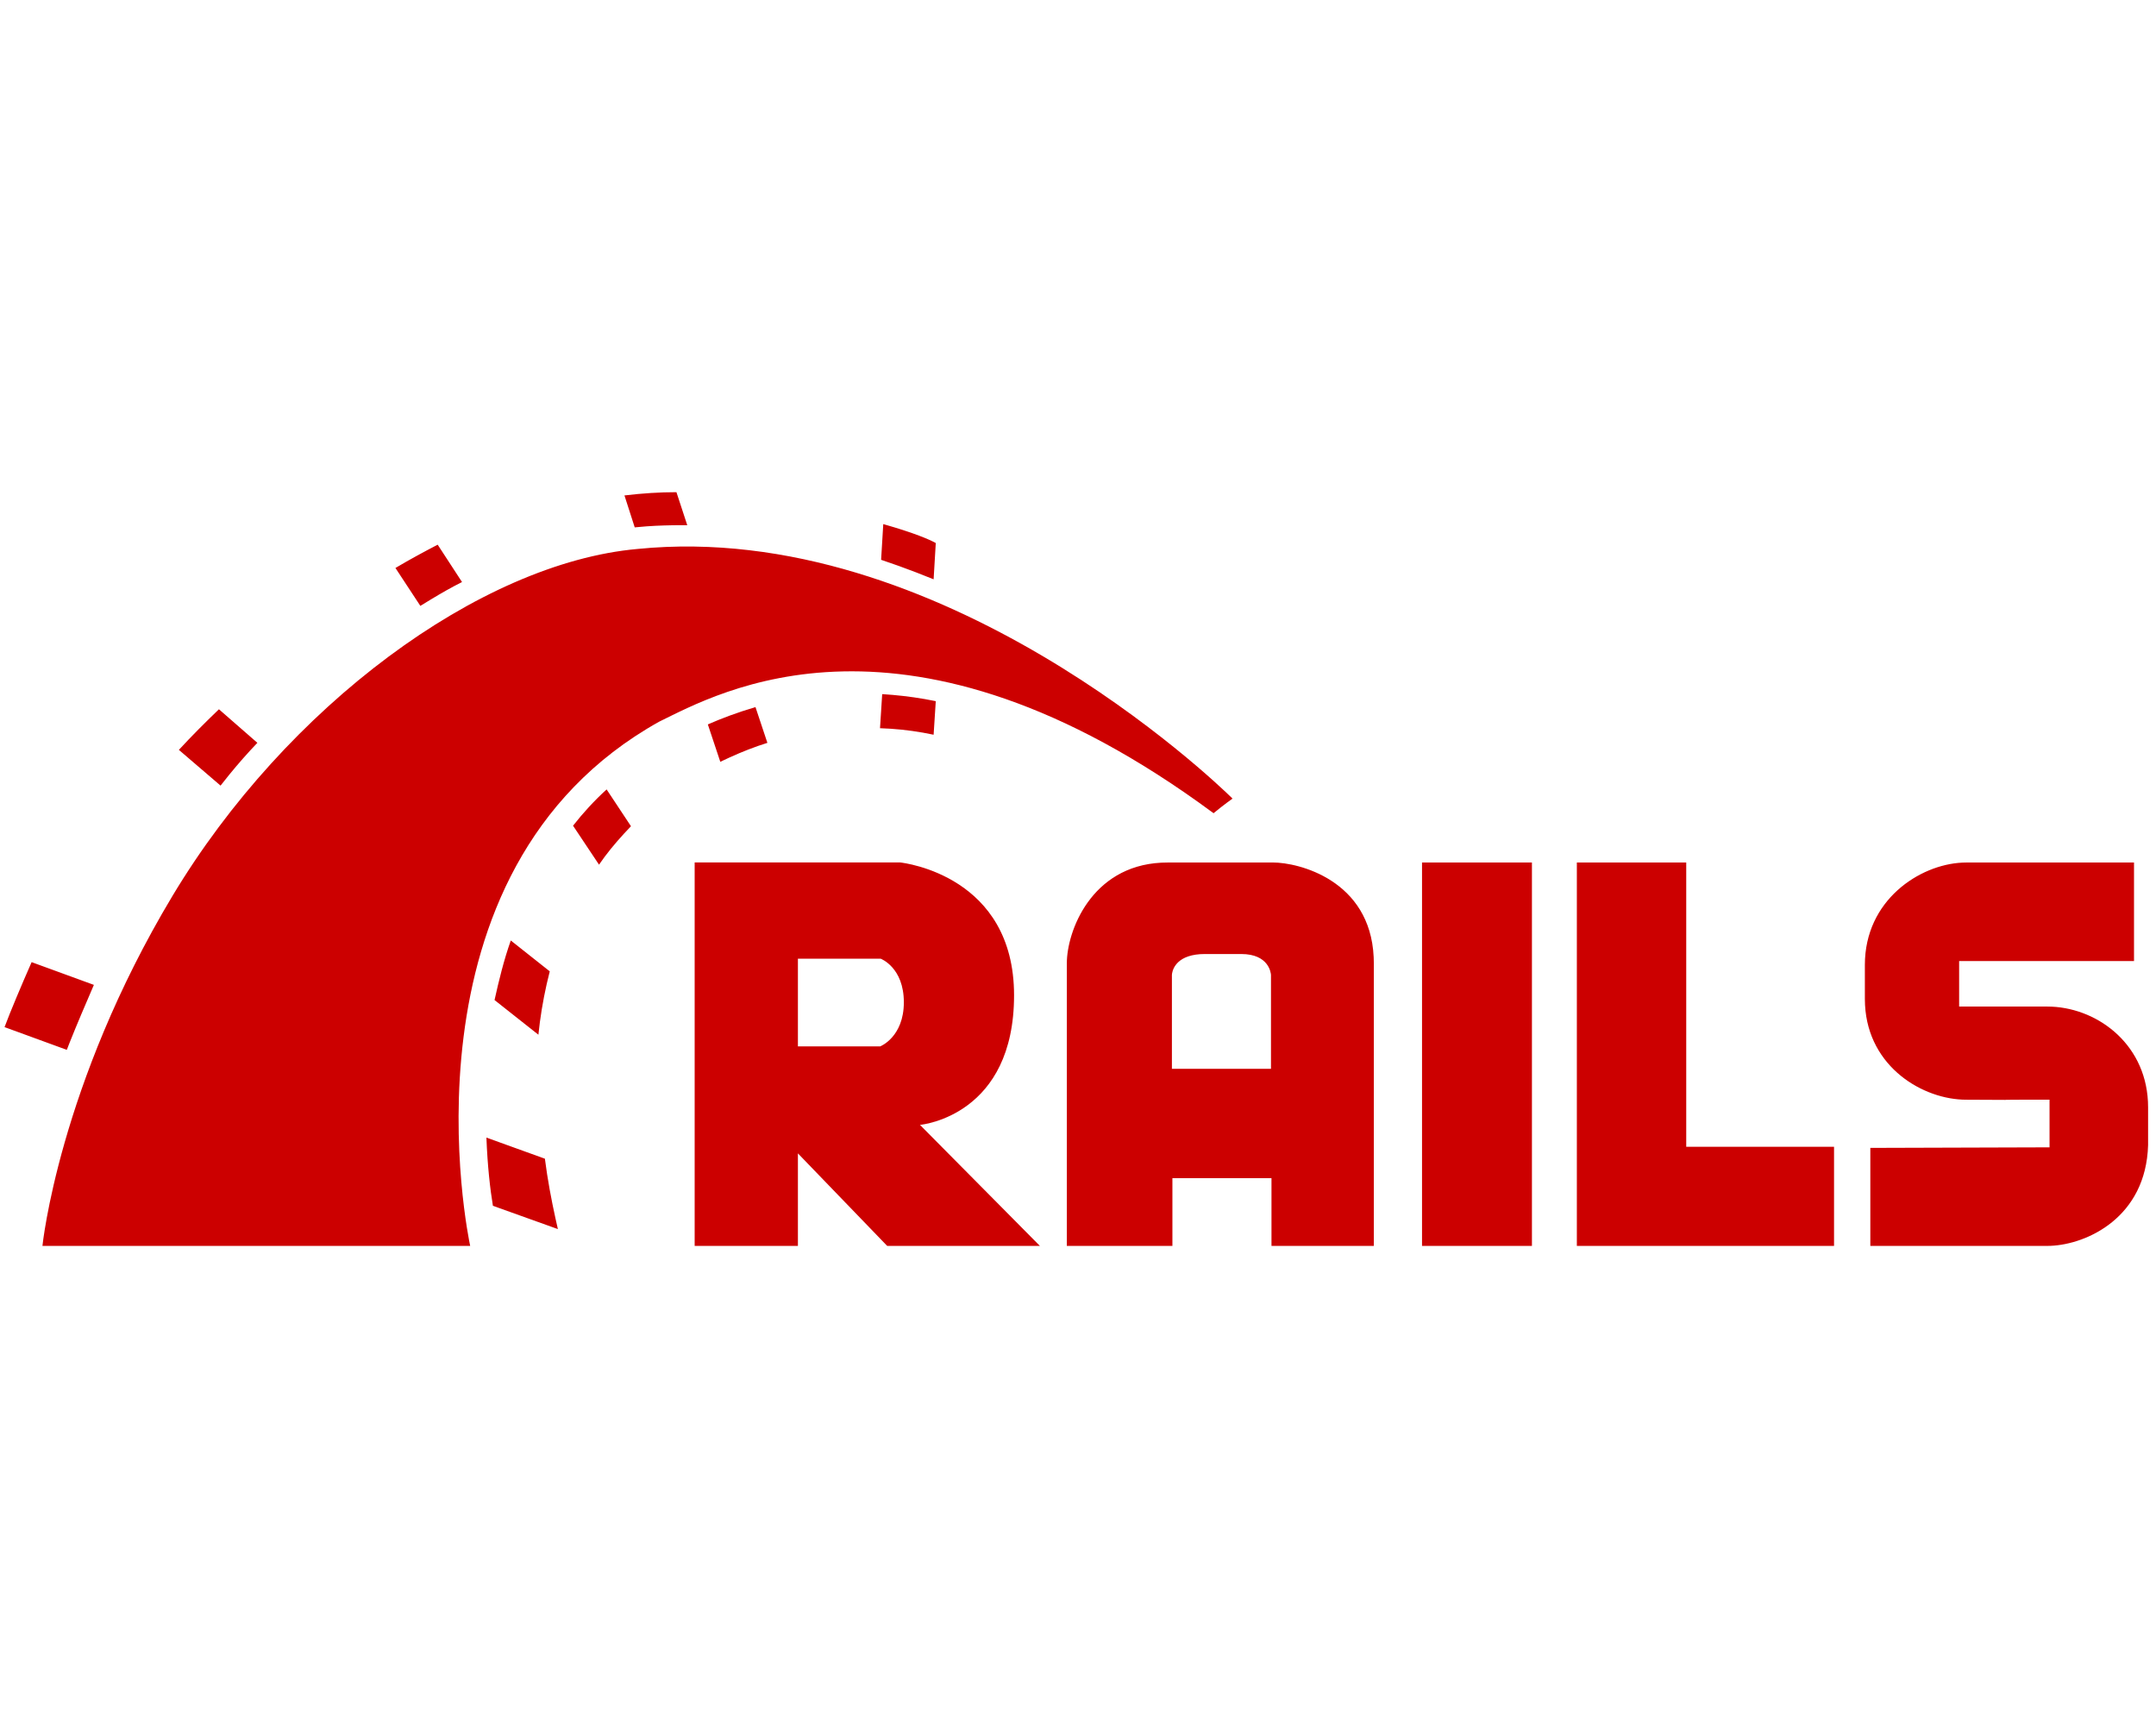
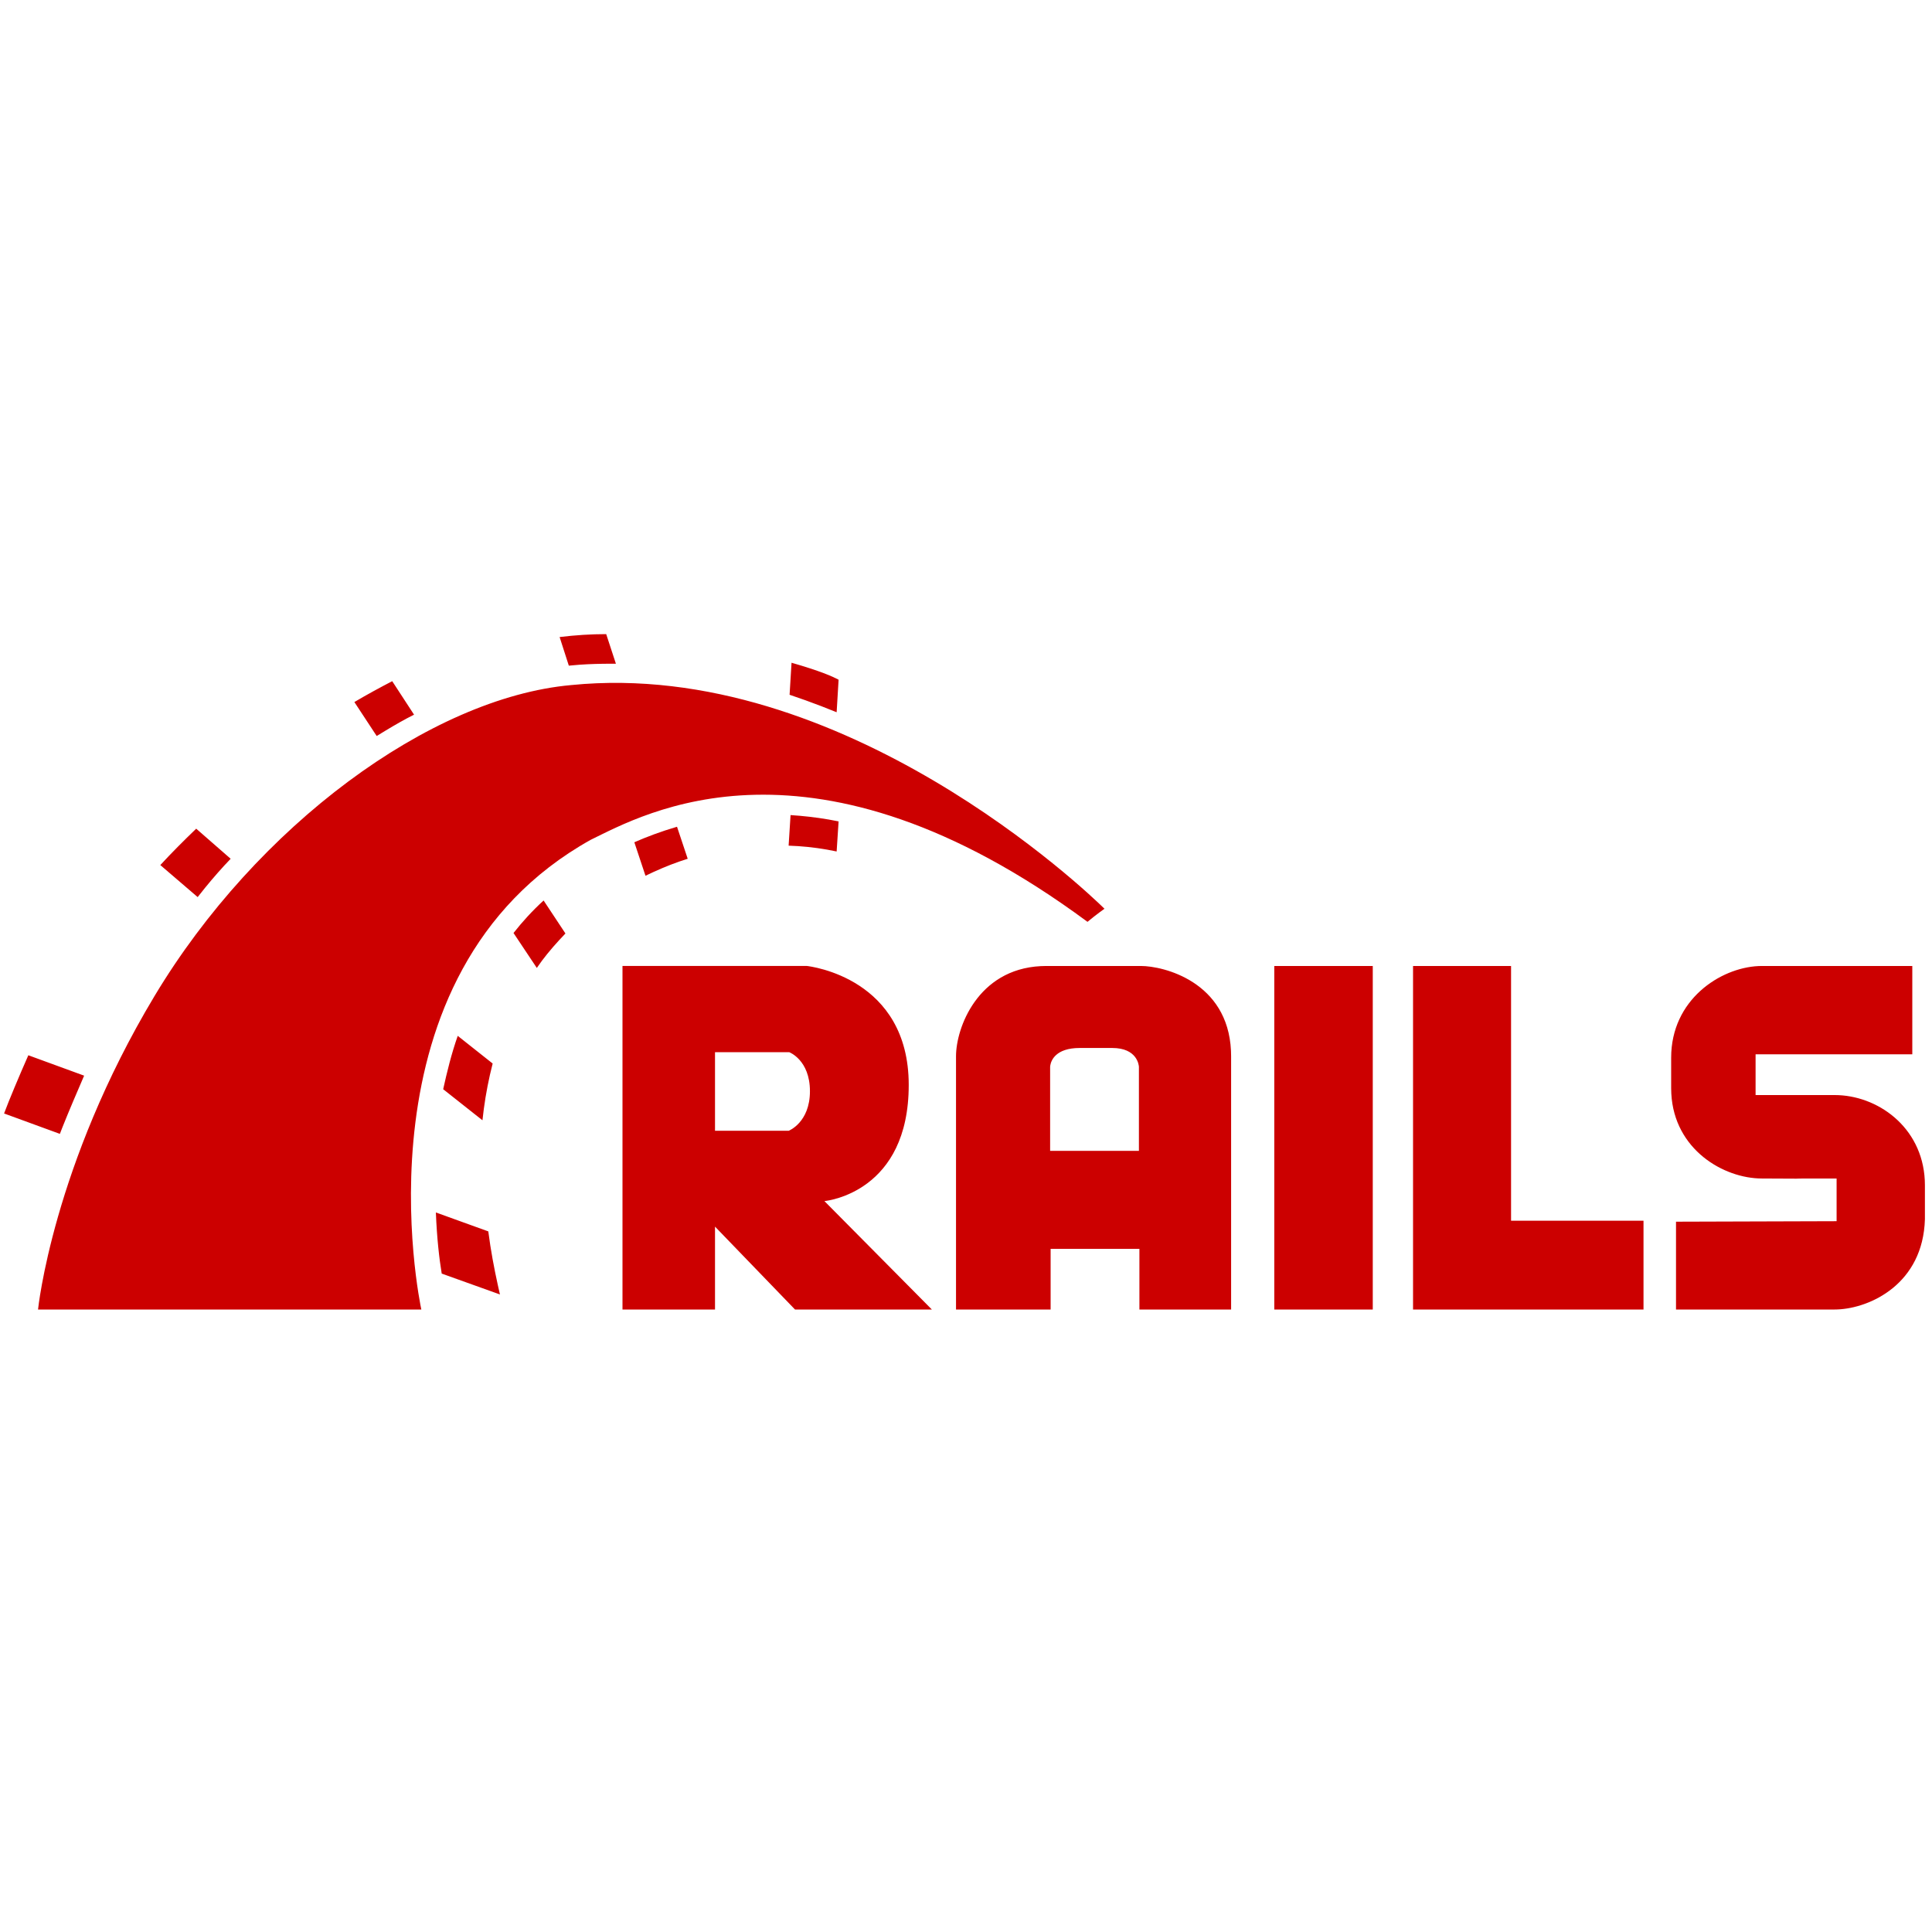
- <svg xmlns="http://www.w3.org/2000/svg" height="32" viewBox="0 0 90 32" width="40" fill="#CC0000">
-   <path d="m418.082 26v4.114h-7.3v1.899h3.684c1.973 0 4.073 1.466 4.198 3.967l.006.237v1.582c-.088 3.008-2.543 4.139-4.072 4.201l-.132.003h-7.391v-4.091l7.481-.023v-1.989l-1.19.001-.347.001-.085 0-.128.001-.045 0-.056.001-.016.001c.001 0.0.013.001.034.001l.052.001c.031 0.0.067.001.105.001l.078.001-.155-0c-.314-.002-.852-.004-1.729-.008-1.775 0-4.082-1.339-4.22-3.955l-.007-.249v-1.424c0-2.698 2.278-4.183 4.065-4.268l.161-.004zm-18.692 0v11.866h6.17v4.136h-10.736v-16.002zm-6.441 0v16.002h-4.588v-16.002zm-10.804 0c1.058 0 4.049.731 4.198 3.951l.006.253v11.798h-4.272v-2.825h-4.136v2.825h-4.407v-11.798c0-1.318 1.004-4.047 3.947-4.197l.257-.006zm-24.147-.003 8.58.001c.179.02 4.753.57 4.753 5.544s-3.776 5.395-3.924 5.409l-.004 0 5.006 5.051h-6.375l-3.726-3.861v3.861h-4.31zm22.419-2.697.033.033s-.384.271-.791.61c-12.838-9.493-20.681-5.018-23.144-3.82-11.188 6.243-7.955 21.568-7.889 21.874l.001.005h-17.855s.678-6.69 5.424-14.601c4.746-7.911 12.838-13.9 19.415-14.488 12.682-1.27 24.111 9.706 24.806 10.386zm-31.112 14.182 2.441.881c.113.885.273 1.723.441 2.488l.101.45-2.712-.972c-.113-.678-.226-1.65-.271-2.848zm31.507-7.662h-1.514c-1.128 0-1.333.59-1.37.805l-.007.056-.001.015-0 3.915h4.136l-0-3.916c-.005-.08-.083-.875-1.243-.875zm-50.492.339 2.599.949c-.316.732-.719 1.671-1.012 2.409l-.118.303-2.599-.949c.226-.61.701-1.74 1.13-2.712zm35.445-.143h-3.457v3.659h3.434s.988-.382.988-1.841-.965-1.818-.965-1.818zm-15.443-.761 1.627 1.288c-.181.705-.318 1.41-.412 2.116l-.062.529-1.831-1.447c.181-.814.384-1.65.678-2.486zm4-6.306 1.017 1.537c-.398.416-.767.832-1.095 1.271l-.238.334-1.085-1.627c.407-.52.881-1.04 1.401-1.514zm-16.183-3.345 1.605 1.401c-.407.424-.801.873-1.173 1.329l-.364.457-1.74-1.492c.52-.565 1.085-1.13 1.673-1.695zm22.398-.09.497 1.492c-.524.163-1.049.369-1.573.607l-.393.184-.52-1.56c.565-.249 1.22-.497 1.989-.723zm5.289-.542c.579.036 1.172.101 1.779.207l.458.087-.09 1.401c-.597-.127-1.193-.21-1.79-.25l-.448-.022zm-18.556-6.238 1.017 1.56c-.441.22-.869.466-1.303.728l-.437.267-1.04-1.582c.61-.362 1.198-.678 1.763-.972zm18.601-.859c1.345.384 1.924.647 2.155.771l.037.02-.09 1.514c-.482-.196-.964-.382-1.453-.558l-.739-.256zm-8.634-1.333.452 1.379h-.226c-.492 0-.983.013-1.475.048l-.492.043-.429-1.333c.746-.09 1.469-.136 2.17-.136z" transform="translate(-329 -10)" />
+ <svg xmlns="http://www.w3.org/2000/svg" width="40" height="40" viewBox="0 0 90 32" fill="none">
+   <path d="M89.082 15.999V20.113H81.782V22.012H85.466C87.439 22.012 89.539 23.478 89.664 25.978L89.67 26.215V27.798C89.582 30.806 87.127 31.937 85.598 31.999L85.466 32.002H78.075V27.911L85.556 27.888V25.899L84.366 25.9L84.019 25.901L83.935 25.901L83.807 25.902L83.763 25.902L83.707 25.903L83.69 25.904C83.691 25.904 83.704 25.904 83.725 25.905L83.777 25.906C83.807 25.906 83.844 25.907 83.882 25.907L83.96 25.907L83.805 25.907C83.49 25.905 82.952 25.903 82.076 25.899C80.301 25.899 77.994 24.56 77.856 21.944L77.849 21.695V20.271C77.849 17.573 80.127 16.088 81.915 16.003L82.076 15.999H89.082ZM70.391 15.999V27.865H76.561V32.002H65.825V15.999H70.391ZM63.949 15.999V32.002H59.361V15.999H63.949ZM53.146 15.999C54.203 15.999 57.195 16.73 57.344 19.951L57.35 20.203V32.002H53.078V29.176H48.942V32.002H44.535V20.203C44.535 18.885 45.539 16.157 48.481 16.006L48.738 15.999H53.146ZM28.998 15.997L37.579 15.997C37.758 16.017 42.332 16.568 42.332 21.541C42.332 26.515 38.556 26.936 38.408 26.951L38.404 26.951L43.41 32.002H37.035L33.308 28.141V32.002H28.998V15.997ZM51.417 13.3L51.451 13.332C51.451 13.332 51.066 13.604 50.66 13.943C37.822 4.45 29.979 8.925 27.515 10.123C16.328 16.366 19.561 31.691 19.626 31.997L19.627 32.002H1.772C1.772 32.002 2.45 25.311 7.197 17.401C11.943 9.49 20.034 3.501 26.611 2.913C39.293 1.643 50.722 12.619 51.417 13.3V13.3ZM20.305 27.481L22.747 28.363C22.86 29.248 23.02 30.086 23.188 30.851L23.289 31.301L20.577 30.329C20.464 29.651 20.351 28.679 20.305 27.481V27.481ZM51.812 19.819H50.298C49.17 19.819 48.965 20.409 48.928 20.624L48.92 20.68L48.919 20.695L48.919 24.611H53.055L53.055 20.694C53.05 20.615 52.972 19.819 51.812 19.819V19.819ZM1.32 20.158L3.919 21.108C3.603 21.839 3.2 22.779 2.907 23.517L2.789 23.82L0.19 22.87C0.416 22.26 0.891 21.13 1.32 20.158ZM36.765 20.015H33.308V23.674H36.743C36.743 23.674 37.73 23.292 37.73 21.833C37.73 20.374 36.765 20.015 36.765 20.015V20.015ZM21.323 19.254L22.95 20.543C22.769 21.248 22.632 21.953 22.538 22.658L22.475 23.187L20.645 21.74C20.825 20.927 21.029 20.09 21.323 19.254V19.254ZM25.323 12.948L26.34 14.485C25.942 14.901 25.573 15.317 25.245 15.756L25.007 16.09L23.922 14.463C24.329 13.943 24.803 13.423 25.323 12.948V12.948ZM9.14 9.603L10.745 11.005C10.338 11.428 9.944 11.878 9.572 12.333L9.208 12.79L7.468 11.298C7.988 10.733 8.553 10.168 9.14 9.603ZM31.538 9.513L32.036 11.005C31.511 11.167 30.987 11.373 30.463 11.611L30.069 11.796L29.55 10.236C30.115 9.988 30.77 9.739 31.538 9.513V9.513ZM36.827 8.97C37.406 9.007 37.999 9.072 38.606 9.177L39.065 9.264L38.974 10.665C38.378 10.539 37.781 10.456 37.184 10.416L36.737 10.394L36.827 8.97ZM18.271 2.732L19.288 4.292C18.848 4.512 18.42 4.758 17.985 5.02L17.548 5.286L16.508 3.704C17.119 3.343 17.706 3.026 18.271 2.732V2.732ZM36.873 1.873C38.217 2.258 38.796 2.521 39.028 2.644L39.065 2.665L38.974 4.179C38.492 3.983 38.01 3.797 37.521 3.621L36.782 3.365L36.873 1.873ZM28.239 0.54L28.691 1.919H28.465C27.973 1.919 27.482 1.931 26.99 1.966L26.498 2.009L26.069 0.676C26.815 0.585 27.538 0.54 28.239 0.54V0.54Z" fill="#CC0000" />
</svg>
